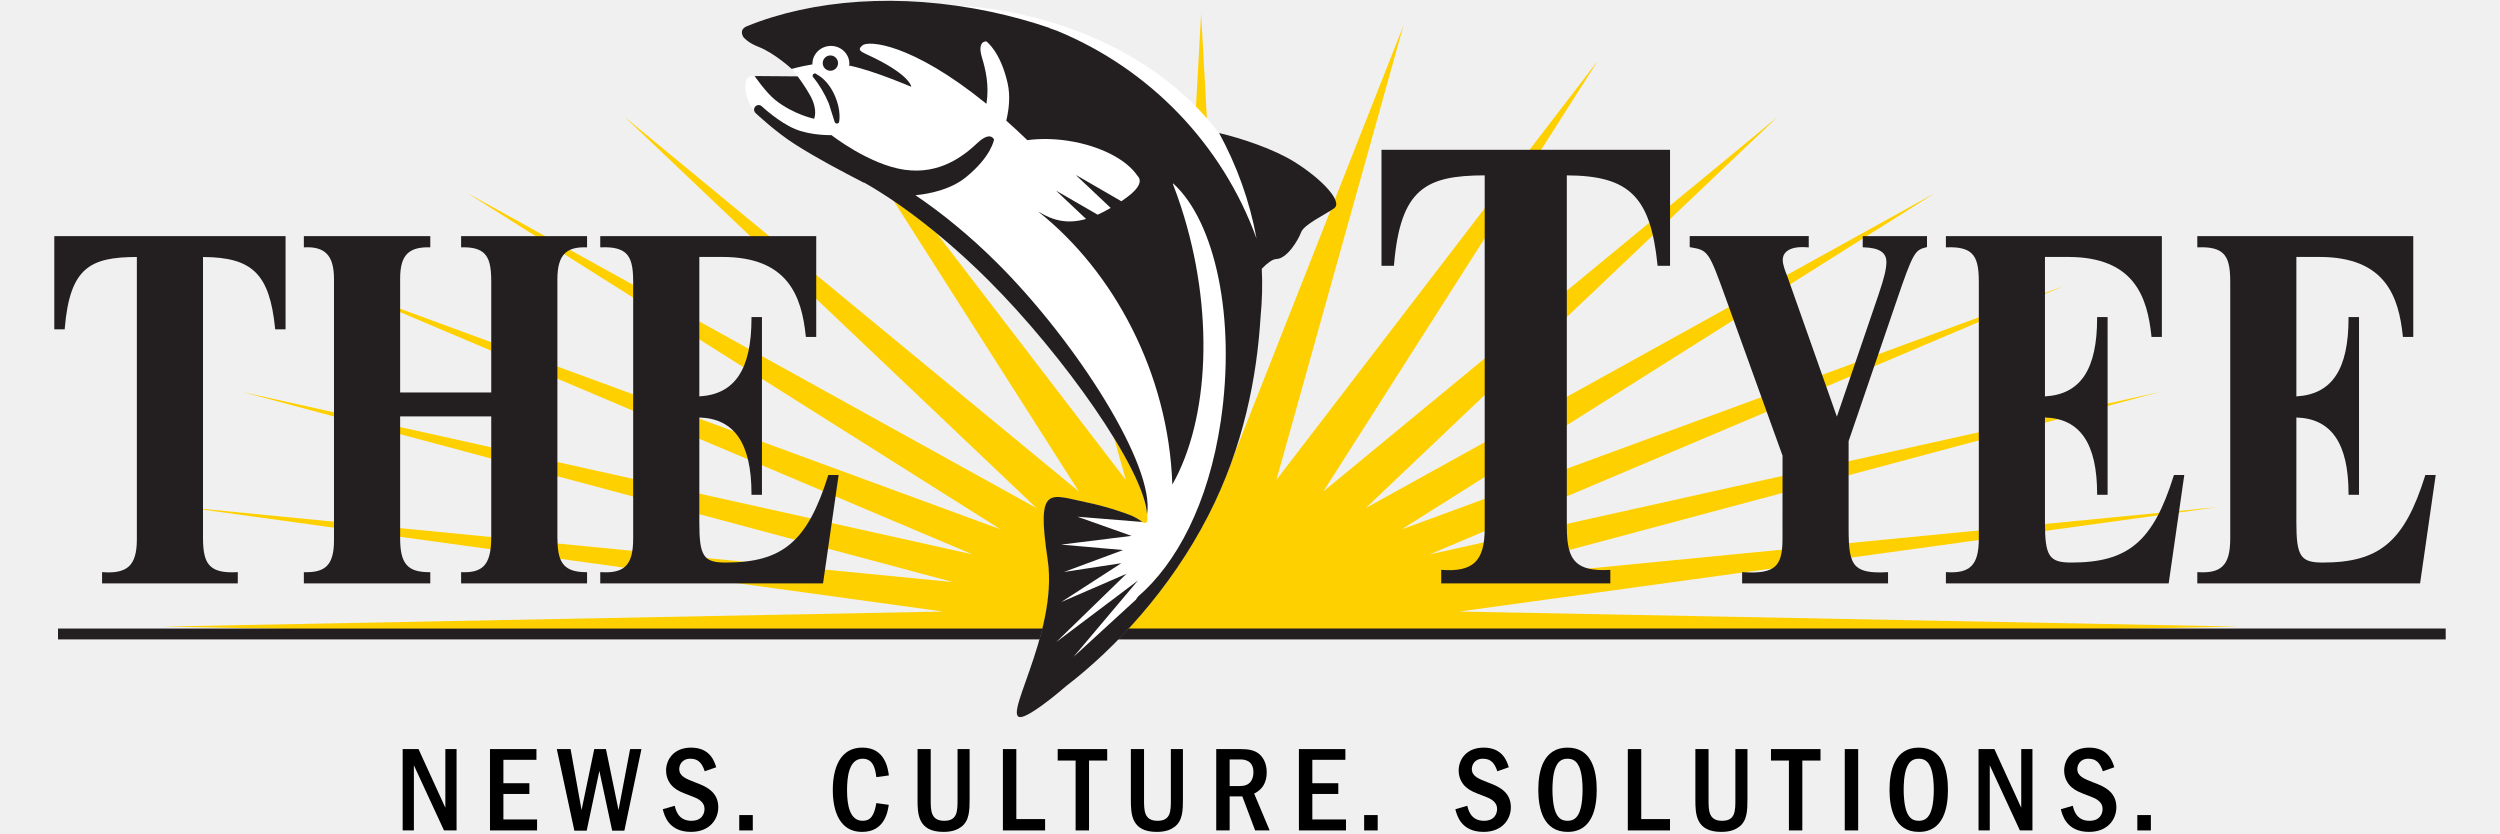
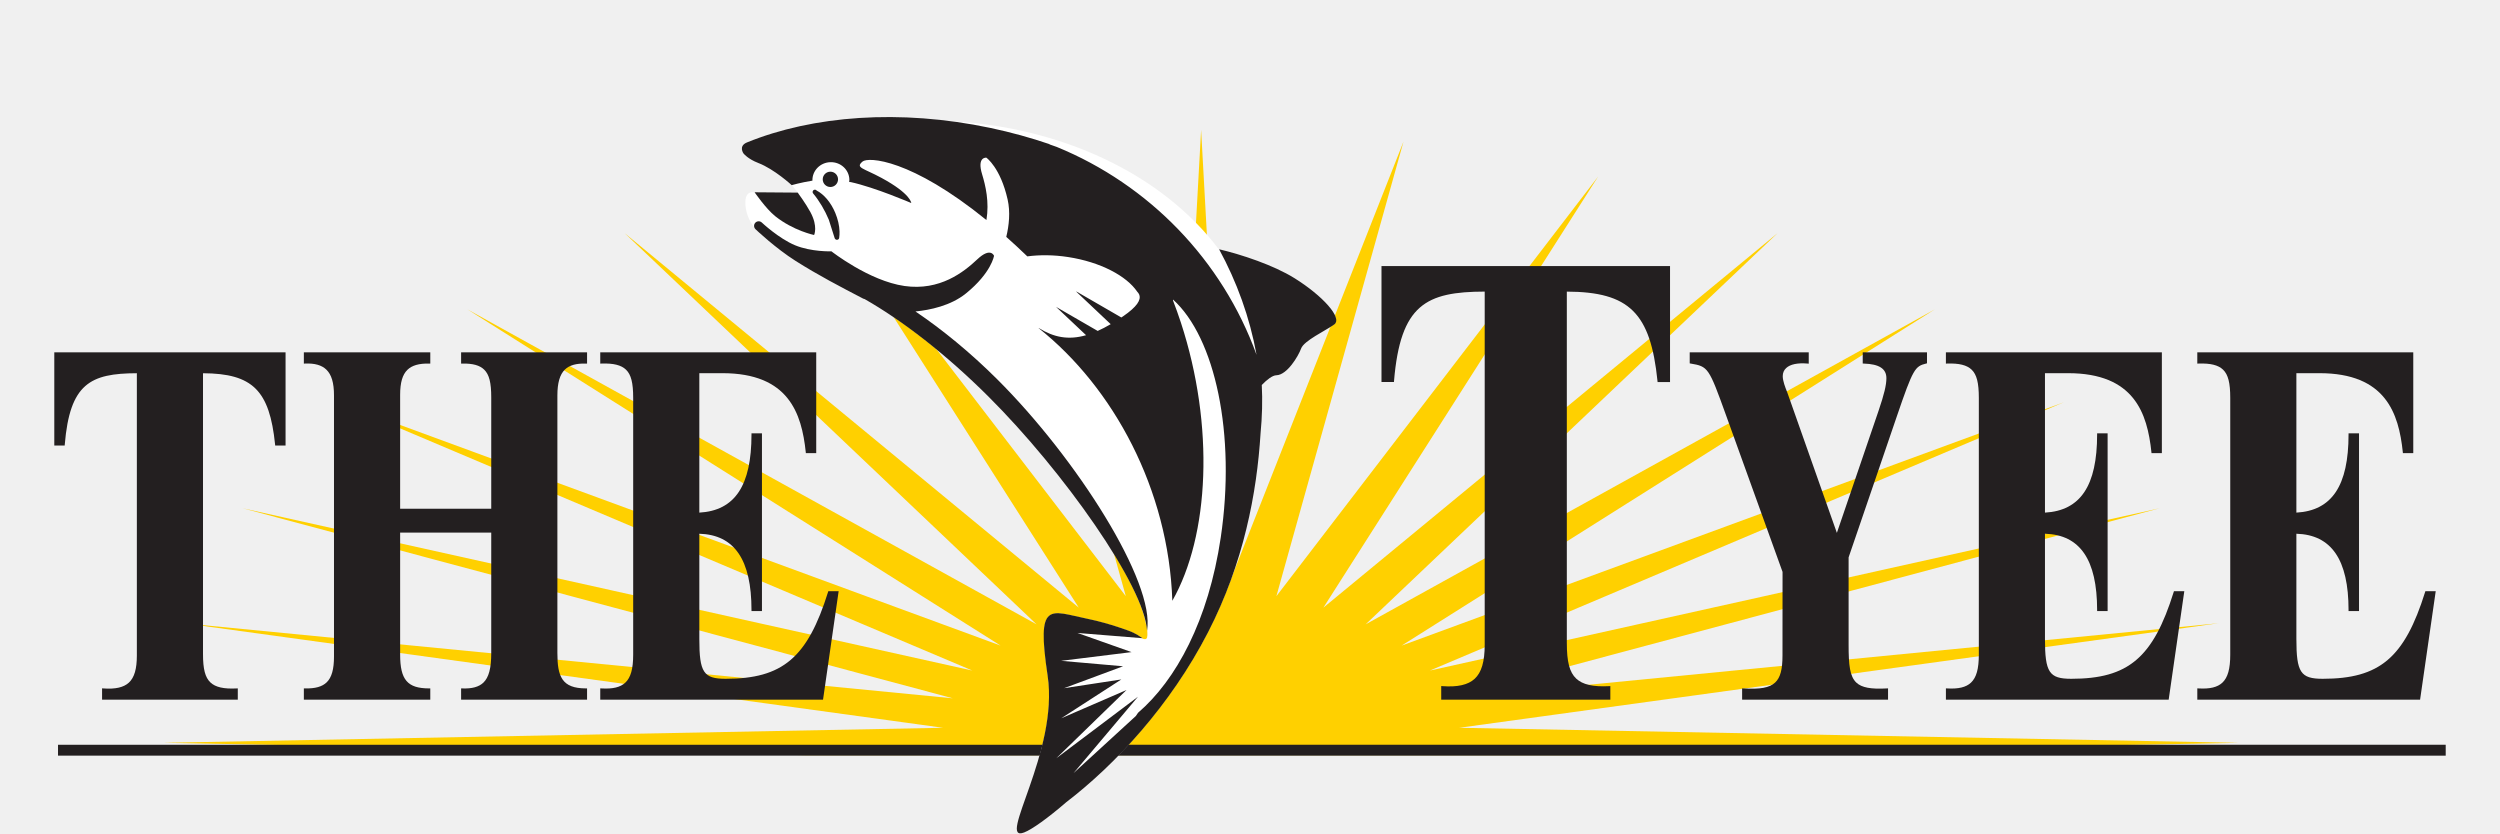
<svg xmlns="http://www.w3.org/2000/svg" version="1.1" id="Layer_1" x="0px" y="0px" width="600px" height="200px" viewBox="0 0 600 200" enable-background="new 0 0 600 200" xml:space="preserve">
  <g>
-     <polygon fill="#FFD000" points="193.474,153.349 383.053,153.349 537.283,150.378 350.217,146.769 532.496,121.678 347.84,139.701    518.324,94.079 343.166,133.039 495.316,68.648 336.387,127.047 464.348,46.354 327.756,121.945 426.613,28.059 317.609,117.94    383.559,14.462 306.334,115.183 336.84,6.093 294.363,113.777 288.268,3.265 282.162,113.777 239.682,6.093 270.193,115.183    192.965,14.462 258.91,117.94 149.915,28.059 248.771,121.945 112.183,46.354 240.139,127.047 81.21,68.648 233.358,133.039    58.198,94.079 228.69,139.701 44.03,121.678 226.31,146.769 39.248,150.378  " />
+     <polygon fill="#FFD000" points="193.474,181.246 383.053,181.246 537.283,178.274 350.217,174.666 532.496,149.574 347.84,167.598    518.324,121.976 343.166,160.936 495.316,96.544 336.387,154.943 464.348,74.25 327.756,149.842 426.613,55.956 317.609,145.836    383.559,42.358 306.334,143.08 336.84,33.989 294.363,141.674 288.268,31.162 282.162,141.674 239.682,33.989 270.193,143.08    192.965,42.358 258.91,145.836 149.915,55.956 248.771,149.842 112.183,74.25 240.139,154.943 81.21,96.544 233.358,160.936    58.198,121.976 228.69,167.598 44.03,149.574 226.31,174.666 39.248,178.274  " />
  </g>
-   <path fill="#231F20" d="M68.278,56.664H13.03v22.374h2.493l0.02-0.233c1.22-14.64,6.121-17.091,17.302-17.129  c0,0.52,0,67.762,0,67.762c0,3.218-0.603,5.279-1.902,6.484c-1.254,1.162-3.272,1.622-6.172,1.402l-0.274-0.021v2.716h32.572v-2.708  l-0.266,0.014c-3.094,0.163-5.097-0.293-6.3-1.436c-1.268-1.201-1.782-3.176-1.782-6.812c0,0,0-66.869,0-67.397  c11.905,0.062,15.977,4.094,17.303,17.13l0.022,0.229h2.488V56.664H68.278z" />
-   <path fill="#231F20" d="M140.641,56.664h-29.975v2.699l0.258-0.004c2.535-0.051,4.216,0.414,5.284,1.462  c1.204,1.179,1.691,3.111,1.691,6.667c0,0,0,26.212,0,26.709c-0.49,0-21.378,0-21.866,0c0-0.497,0-27.319,0-27.319  c0-2.941,0.552-4.854,1.747-6.019c1.088-1.064,2.8-1.556,5.228-1.5l0.261,0.004v-2.699H72.924v2.706l0.264-0.011  c2.327-0.104,4.002,0.369,5.124,1.442c1.26,1.208,1.846,3.178,1.846,6.198v62.684c0,3.044-0.552,5.002-1.74,6.165  c-1.088,1.062-2.75,1.53-5.234,1.476l-0.26-0.007v2.701h30.344v-2.697h-0.256c-5.218,0-6.979-2.048-6.979-8.126  c0,0,0-28.764,0-29.264c0.488,0,21.376,0,21.866,0c0,0.5,0,28.898,0,28.898c0,3.664-0.581,5.854-1.885,7.104  c-1.078,1.033-2.739,1.488-5.086,1.391l-0.262-0.011v2.705h30.229v-2.697h-0.254c-5.807,0-6.868-2.856-6.868-8.491V67  c0-2.989,0.584-5.015,1.79-6.19c1.08-1.052,2.688-1.512,5.074-1.45l0.259,0.006v-2.701H140.641z" />
-   <path fill="#231F20" d="M195.639,56.664h-51.578v2.704l0.265-0.009c2.89-0.106,4.765,0.358,5.913,1.467  c1.228,1.181,1.725,3.146,1.725,6.781v61.588c0,3.435-0.58,5.514-1.885,6.74c-1.183,1.113-3.006,1.553-5.745,1.389l-0.273-0.016  v2.71h53.468l3.745-26.02h-2.483l-0.055,0.179c-4.933,15.775-10.906,20.836-24.582,20.836c-5.314,0-6.316-1.521-6.316-9.585  c0,0,0-24.679,0-25.228c8.414,0.245,12.52,6.224,12.52,18.307v0.252h2.511V76.101h-2.511v0.254c0,12.327-3.992,18.292-12.52,18.779  c0-0.562,0-32.97,0-33.467c0.462,0,5.536,0,5.536,0c15.882,0,19.026,9.587,20.01,18.964l0.021,0.229h2.489V56.664H195.639z" />
-   <path fill="#231F20" d="M400.555,35.951h-68.998V63.79h2.992l0.016-0.23c1.533-18.377,7.691-21.435,21.762-21.475  c0,0.521,0,84.773,0,84.773c0,4.04-0.762,6.63-2.396,8.146c-1.584,1.467-4.123,2.048-7.764,1.774l-0.275-0.021v3.261h40.588v-3.254  l-0.268,0.015c-3.887,0.205-6.404-0.374-7.926-1.814c-1.598-1.515-2.248-3.994-2.248-8.563c0,0,0-83.783,0-84.312  c14.982,0.061,20.096,5.106,21.762,21.473l0.021,0.228h2.988V35.951H400.555z" />
-   <path fill="#231F20" d="M462.23,56.664h-15.176v2.685l0.248,0.011c3.705,0.116,5.434,1.231,5.434,3.51  c0,1.644-0.527,3.833-1.879,7.815c0,0-8.537,25.007-10.006,29.311c-0.469-1.324-11.895-33.688-11.895-33.688  c-0.004-0.008-0.113-0.28-0.113-0.28c-0.365-0.929-0.986-2.484-0.986-3.642c0-0.795,0.281-1.458,0.836-1.965  c0.979-0.9,2.752-1.268,5.127-1.062l0.277,0.023v-2.719h-28.566v2.654l0.215,0.035c4.209,0.707,4.369,0.938,8.482,12.351  l13.584,37.658l-0.014,20.075c0,3.381-0.525,5.315-1.758,6.47c-1.336,1.254-3.629,1.677-7.662,1.417l-0.268-0.02v2.714h35.021v-2.71  l-0.27,0.016c-3.873,0.22-6.066-0.2-7.338-1.397c-1.57-1.484-1.857-4.209-1.857-9.04v-21.016  c-0.014,0.082,11.562-33.808,11.562-33.808c3.949-11.573,4.377-12.036,7.062-12.715l0.191-0.045v-2.64H462.23z" />
-   <path fill="#231F20" d="M518.59,56.664h-51.574v2.704l0.264-0.009c2.889-0.106,4.766,0.36,5.914,1.467  c1.225,1.184,1.725,3.146,1.725,6.781v61.588c0,3.435-0.578,5.512-1.883,6.74c-1.184,1.113-3.008,1.553-5.748,1.389l-0.271-0.016  v2.71h53.465l3.748-26.02h-2.486l-0.055,0.179c-4.93,15.775-10.902,20.836-24.582,20.836c-5.312,0-6.316-1.521-6.316-9.585  c0,0,0-24.679,0-25.228c8.412,0.245,12.518,6.224,12.518,18.307v0.252h2.516V76.101h-2.516v0.254  c0,12.327-3.988,18.292-12.518,18.779c0-0.562,0-32.97,0-33.467c0.465,0,5.539,0,5.539,0c15.879,0,19.023,9.587,20.01,18.966  l0.021,0.228h2.486V56.664H518.59z" />
-   <path fill="#231F20" d="M578.932,56.664h-51.58v2.704l0.264-0.009c2.889-0.106,4.77,0.36,5.918,1.467  c1.225,1.184,1.725,3.148,1.725,6.781v61.588c0,3.432-0.58,5.512-1.885,6.74c-1.182,1.113-3.01,1.553-5.75,1.389l-0.271-0.016v2.71  h53.467l3.75-26.02h-2.486l-0.055,0.179c-4.934,15.775-10.906,20.836-24.584,20.836c-5.311,0-6.316-1.521-6.316-9.585  c0,0,0-24.679,0-25.228c8.412,0.245,12.521,6.224,12.521,18.307v0.252h2.512V76.101h-2.512v0.254  c0,12.327-3.992,18.292-12.521,18.779c0-0.562,0-32.97,0-33.467c0.467,0,5.535,0,5.535,0c15.885,0,19.029,9.587,20.01,18.964  l0.023,0.229h2.488V56.664H578.932z" />
-   <rect x="13.923" y="150.85" fill="#231F20" width="242.499" height="2.607" />
-   <path fill="none" stroke="#231F20" stroke-width="2.084" d="M293.658,152.151" />
-   <rect x="253.443" y="150.842" fill="#231F20" width="333.527" height="2.62" />
-   <path fill="#231F20" d="M155.326,81.758" />
+   <path fill="#231F20" d="M68.278,84.561H13.03v22.374h2.493l0.02-0.233c1.22-14.64,6.121-17.091,17.302-17.129  c0,0.52,0,67.762,0,67.762c0,3.219-0.603,5.279-1.902,6.484c-1.254,1.162-3.272,1.622-6.172,1.402l-0.274-0.021v2.717h32.572v-2.709  l-0.266,0.015c-3.094,0.163-5.097-0.293-6.3-1.437c-1.268-1.201-1.782-3.176-1.782-6.812c0,0,0-66.869,0-67.397  c11.905,0.062,15.977,4.094,17.303,17.13l0.022,0.229h2.488V84.561H68.278z" />
+   <path fill="#231F20" d="M140.641,84.561h-29.975v2.699l0.258-0.004c2.535-0.051,4.216,0.414,5.284,1.462  c1.204,1.179,1.691,3.111,1.691,6.667c0,0,0,26.212,0,26.709c-0.49,0-21.378,0-21.866,0c0-0.497,0-27.319,0-27.319  c0-2.941,0.552-4.854,1.747-6.019c1.088-1.064,2.8-1.556,5.228-1.5l0.261,0.004v-2.699H72.924v2.706l0.264-0.011  c2.327-0.104,4.002,0.369,5.124,1.442c1.26,1.208,1.846,3.178,1.846,6.198v62.685c0,3.043-0.552,5.002-1.74,6.164  c-1.088,1.062-2.75,1.53-5.234,1.477l-0.26-0.008v2.701h30.344v-2.697h-0.256c-5.218,0-6.979-2.047-6.979-8.125  c0,0,0-28.764,0-29.264c0.488,0,21.376,0,21.866,0c0,0.5,0,28.897,0,28.897c0,3.664-0.581,5.854-1.885,7.104  c-1.078,1.032-2.739,1.487-5.086,1.391l-0.262-0.012v2.705h30.229v-2.697h-0.254c-5.807,0-6.868-2.855-6.868-8.49v-61.83  c0-2.989,0.584-5.015,1.79-6.19c1.08-1.052,2.688-1.512,5.074-1.45l0.259,0.006v-2.701L140.641,84.561L140.641,84.561z" />
+   <path fill="#231F20" d="M195.639,84.561h-51.578v2.704l0.265-0.009c2.89-0.106,4.765,0.358,5.913,1.467  c1.228,1.181,1.725,3.146,1.725,6.781v61.588c0,3.435-0.58,5.514-1.885,6.74c-1.183,1.112-3.006,1.553-5.745,1.389l-0.273-0.016  v2.709h53.468l3.745-26.02h-2.483l-0.055,0.179c-4.933,15.775-10.906,20.837-24.582,20.837c-5.314,0-6.316-1.521-6.316-9.586  c0,0,0-24.679,0-25.228c8.414,0.245,12.52,6.224,12.52,18.307v0.252h2.511v-42.657h-2.511v0.254c0,12.326-3.992,18.291-12.52,18.778  c0-0.562,0-32.97,0-33.467c0.462,0,5.536,0,5.536,0c15.882,0,19.026,9.587,20.01,18.964l0.021,0.229h2.489V84.561H195.639z" />
+   <path fill="#231F20" d="M400.555,63.848h-68.998v27.839h2.992l0.016-0.23c1.533-18.377,7.691-21.435,21.763-21.475  c0,0.521,0,84.772,0,84.772c0,4.041-0.763,6.631-2.396,8.146c-1.584,1.467-4.123,2.048-7.765,1.773l-0.274-0.021v3.261h40.588  v-3.254l-0.269,0.016c-3.887,0.205-6.403-0.374-7.926-1.814c-1.599-1.515-2.248-3.994-2.248-8.562c0,0,0-83.783,0-84.312  c14.981,0.061,20.096,5.106,21.762,21.473l0.021,0.228h2.987v-27.84H400.555z" />
+   <path fill="#231F20" d="M462.23,84.561h-15.177v2.685l0.248,0.011c3.705,0.116,5.435,1.231,5.435,3.51  c0,1.644-0.527,3.833-1.879,7.815c0,0-8.537,25.006-10.007,29.311c-0.469-1.324-11.895-33.688-11.895-33.688  c-0.004-0.008-0.113-0.28-0.113-0.28c-0.364-0.929-0.985-2.484-0.985-3.642c0-0.795,0.28-1.458,0.836-1.965  c0.979-0.9,2.752-1.268,5.127-1.062l0.276,0.023V84.56h-28.565v2.654l0.215,0.035c4.209,0.707,4.369,0.938,8.482,12.351  l13.584,37.658l-0.015,20.074c0,3.381-0.524,5.315-1.758,6.471c-1.336,1.254-3.629,1.677-7.662,1.417l-0.268-0.021v2.715h35.021  v-2.711l-0.27,0.017c-3.873,0.22-6.066-0.2-7.338-1.397c-1.57-1.484-1.857-4.209-1.857-9.04v-21.016  c-0.014,0.082,11.562-33.808,11.562-33.808c3.948-11.573,4.377-12.036,7.062-12.715l0.191-0.045v-2.64h-0.251V84.561z" />
+   <path fill="#231F20" d="M518.59,84.561h-51.574v2.704l0.265-0.009c2.889-0.106,4.766,0.36,5.914,1.467  c1.225,1.184,1.725,3.146,1.725,6.781v61.588c0,3.435-0.578,5.512-1.883,6.74c-1.185,1.112-3.008,1.553-5.748,1.389l-0.271-0.016  v2.709h53.465l3.748-26.02h-2.486l-0.055,0.179c-4.931,15.775-10.902,20.837-24.582,20.837c-5.312,0-6.316-1.521-6.316-9.586  c0,0,0-24.679,0-25.228c8.412,0.245,12.518,6.224,12.518,18.307v0.252h2.517v-42.657h-2.517v0.254  c0,12.326-3.987,18.291-12.518,18.778c0-0.562,0-32.97,0-33.467c0.465,0,5.539,0,5.539,0c15.879,0,19.023,9.587,20.01,18.966  l0.021,0.229h2.485V84.561H518.59z" />
+   <path fill="#231F20" d="M578.932,84.561h-51.58v2.704l0.265-0.009c2.889-0.106,4.77,0.36,5.918,1.467  c1.225,1.184,1.725,3.148,1.725,6.781v61.588c0,3.432-0.58,5.512-1.885,6.74c-1.182,1.112-3.01,1.553-5.75,1.389l-0.271-0.016v2.709  h53.468l3.75-26.02h-2.486l-0.055,0.179c-4.935,15.775-10.906,20.837-24.584,20.837c-5.312,0-6.316-1.521-6.316-9.586  c0,0,0-24.679,0-25.228c8.412,0.245,12.521,6.224,12.521,18.307v0.252h2.512v-42.657h-2.512v0.254  c0,12.326-3.992,18.291-12.521,18.778c0-0.562,0-32.97,0-33.467c0.467,0,5.535,0,5.535,0c15.885,0,19.029,9.587,20.01,18.964  l0.023,0.229h2.487V84.561H578.932z" />
+   <rect x="13.923" y="178.746" fill="#231F20" width="242.499" height="2.607" />
+   <path fill="none" stroke="#231F20" stroke-width="2.084" d="M293.658,180.047" />
+   <rect x="253.443" y="178.738" fill="#231F20" width="333.527" height="2.62" />
+   <path fill="#231F20" d="M155.326,109.654" />
  <g>
-     <g>
-       <path d="M100.445,179.78l6.439,14.079V179.78h2.692v19.523h-3.015l-7.229-15.631v15.631H96.64V179.78H100.445z" />
-       <path d="M128.747,179.78v2.576h-7.932v5.618h6.235v2.577h-6.235v6.117h8.079v2.635h-11.298V179.78H128.747z" />
-       <path d="M136.941,179.78l2.635,14.636l3.044-14.636h2.81l3.016,14.636l2.78-14.636h2.721l-4.098,19.582h-2.927l-3.073-14.344    l-3.044,14.344h-2.957l-4.215-19.582H136.941z" />
-       <path d="M169.138,185.107c-0.614-1.814-1.434-3.016-3.454-3.016c-2.077,0-2.664,1.581-2.664,2.461    c0,1.756,1.582,2.341,3.894,3.248c2.254,0.848,5.474,2.077,5.474,5.941c0,2.811-1.991,5.913-6.556,5.913    c-5.475,0-6.441-4.127-6.762-5.444l2.868-0.82c0.206,0.88,0.791,3.601,3.981,3.601c2.692,0,3.161-1.901,3.161-2.81    c0-1.846-1.58-2.546-3.337-3.191c-2.167-0.818-3.074-1.17-4.127-2.076c-0.907-0.791-1.756-2.168-1.756-3.983    c0-2.663,1.873-5.502,6-5.502c4.595,0,5.62,3.366,6.03,4.715L169.138,185.107z" />
-       <path d="M180.668,195.616v3.688h-3.249v-3.688H180.668z" />
-       <path d="M213.304,193.158c-0.235,1.578-0.965,6.497-6.381,6.497c-6.353,0-7.055-6.821-7.055-10.039    c0-3.104,0.615-10.188,7.113-10.188c5.443,0,6.118,5.005,6.351,6.674l-3.014,0.409c-0.206-1.638-0.587-4.42-3.279-4.42    c-3.366,0-3.747,4.509-3.747,7.609c0,3.515,0.644,7.29,3.747,7.29c1.991,0,2.809-1.403,3.279-4.245L213.304,193.158z" />
-       <path d="M223.372,179.78v12.118c0,2.605,0,5.093,3.248,5.093c3.19,0,3.19-2.342,3.19-5.149V179.78h2.898v11.913    c0,2.84-0.058,5.298-2.02,6.762c-0.76,0.556-1.961,1.2-4.244,1.2c-6.146,0-6.234-4.304-6.234-7.757V179.78H223.372z" />
-       <path d="M243.918,179.78v16.8h6.907v2.724h-10.128V179.78H243.918z" />
-       <path d="M265.729,179.78v2.753h-4.361v16.771h-3.219v-16.771h-4.303v-2.753H265.729z" />
-       <path d="M274.568,179.78v12.118c0,2.605,0,5.093,3.248,5.093c3.191,0,3.191-2.342,3.191-5.149V179.78h2.898v11.913    c0,2.84-0.061,5.298-2.021,6.762c-0.76,0.556-1.961,1.2-4.246,1.2c-6.145,0-6.232-4.304-6.232-7.757V179.78H274.568z" />
-       <path d="M297.777,179.78c1.846,0,3.162,0.263,4.188,0.994c1.055,0.763,2.047,2.256,2.047,4.565c0,3.543-2.164,4.687-3.014,5.124    l3.717,8.84h-3.482l-3.072-8.166h-3.045v8.166h-3.219V179.78H297.777z M295.115,182.268v6.381h2.488    c2.311,0,3.219-1.404,3.219-3.336c0-3.045-2.518-3.045-3.191-3.045H295.115z" />
-       <path d="M322.891,179.78v2.576h-7.932v5.618h6.234v2.577h-6.234v6.117h8.078v2.635h-11.299V179.78H322.891z" />
-       <path d="M330.646,195.616v3.688h-3.25v-3.688H330.646z" />
-       <path d="M359.359,185.107c-0.615-1.814-1.436-3.016-3.455-3.016c-2.078,0-2.664,1.581-2.664,2.461    c0,1.756,1.582,2.341,3.893,3.248c2.256,0.848,5.475,2.077,5.475,5.941c0,2.811-1.99,5.913-6.557,5.913    c-5.473,0-6.439-4.127-6.762-5.444l2.869-0.82c0.203,0.88,0.789,3.601,3.98,3.601c2.693,0,3.162-1.901,3.162-2.81    c0-1.846-1.582-2.546-3.338-3.191c-2.166-0.818-3.074-1.17-4.127-2.076c-0.908-0.791-1.756-2.168-1.756-3.983    c0-2.663,1.873-5.502,6-5.502c4.594,0,5.619,3.366,6.029,4.715L359.359,185.107z" />
-       <path d="M383.213,189.557c0,4.011-0.908,10.099-6.965,10.099c-5.857,0-7.057-5.561-7.057-10.099    c0-4.478,1.172-10.128,7.025-10.128C382.043,179.429,383.213,184.991,383.213,189.557z M373.379,184.083    c-0.732,1.667-0.793,4.272-0.793,5.474c0,1.172,0.09,3.775,0.793,5.444c0.555,1.259,1.316,1.99,2.869,1.99    c1.637,0,2.34-0.994,2.779-1.99c0.732-1.727,0.789-4.392,0.789-5.444c0-1.346-0.088-3.835-0.789-5.474    c-0.439-0.967-1.111-1.991-2.811-1.991C374.549,182.092,373.846,183.03,373.379,184.083z" />
-       <path d="M393.895,179.78v16.8h6.908v2.724h-10.127V179.78H393.895z" />
-       <path d="M410.053,179.78v12.118c0,2.605,0,5.093,3.248,5.093c3.189,0,3.189-2.342,3.189-5.149V179.78h2.898v11.913    c0,2.84-0.059,5.298-2.02,6.762c-0.762,0.556-1.961,1.2-4.244,1.2c-6.146,0-6.234-4.304-6.234-7.757V179.78H410.053z" />
-       <path d="M436.918,179.78v2.753h-4.361v16.771h-3.219v-16.771h-4.303v-2.753H436.918z" />
-       <path d="M445.963,179.78v19.523h-3.219V179.78H445.963z" />
-       <path d="M467.506,189.557c0,4.011-0.906,10.099-6.967,10.099c-5.854,0-7.053-5.561-7.053-10.099c0-4.478,1.17-10.128,7.025-10.128    C466.336,179.429,467.506,184.991,467.506,189.557z M457.672,184.083c-0.732,1.667-0.791,4.272-0.791,5.474    c0,1.172,0.088,3.775,0.791,5.444c0.557,1.259,1.316,1.99,2.867,1.99c1.639,0,2.344-0.994,2.781-1.99    c0.732-1.727,0.791-4.392,0.791-5.444c0-1.346-0.09-3.835-0.791-5.474c-0.438-0.967-1.111-1.991-2.809-1.991    C458.842,182.092,458.139,183.03,457.672,184.083z" />
-       <path d="M478.656,179.78l6.441,14.079V179.78h2.691v19.523h-3.014l-7.23-15.631v15.631h-2.693V179.78H478.656z" />
-       <path d="M504.678,185.107c-0.615-1.814-1.436-3.016-3.455-3.016c-2.078,0-2.664,1.581-2.664,2.461    c0,1.756,1.582,2.341,3.893,3.248c2.254,0.848,5.475,2.077,5.475,5.941c0,2.811-1.99,5.913-6.557,5.913    c-5.473,0-6.439-4.127-6.762-5.444l2.867-0.82c0.207,0.88,0.791,3.601,3.982,3.601c2.693,0,3.16-1.901,3.16-2.81    c0-1.846-1.58-2.546-3.336-3.191c-2.166-0.818-3.074-1.17-4.127-2.076c-0.908-0.791-1.756-2.168-1.756-3.983    c0-2.663,1.873-5.502,6-5.502c4.594,0,5.619,3.366,6.029,4.715L504.678,185.107z" />
-       <path d="M516.207,195.616v3.688h-3.248v-3.688H516.207z" />
-     </g>
-   </g>
-   <g>
-     <path fill="#FFFFFF" d="M194.534,22.975l-2.949-4.497l-1.541-1.974c-0.046-0.046-4.213-3.861-8.018-5.328   c-2.51-0.963-3.531-2.253-3.542-2.266c-0.006-0.009-0.545-0.755-0.338-1.496c0.127-0.46,0.51-0.824,1.139-1.083   c13.542-5.51,30.646-7.345,48.162-5.172c27.188,1.236,51.516,12.751,65.086,30.792c5.188,1.235,13.014,3.781,18.111,6.959   c5.635,3.509,9.936,7.811,10,10.007c0.016,0.44-0.146,0.786-0.482,1.023l-2.529,1.56c-2.314,1.355-4.934,2.895-5.422,4.215   c-0.676,1.848-3.328,6.314-5.881,6.387c-1.021,0.029-2.969,1.81-3.539,2.354c-0.018,0.038,0.059,2.168,0.059,2.168l-0.014,3.076   c-0.002,0.008-0.361,6.411-0.361,6.411c-1.086,17.52-5.322,33.56-12.582,47.68c-7.936,15.441-20.34,30.312-34.031,40.797   c-4.343,3.754-8.212,6.529-10.094,7.252c-0.697,0.27-1.16,0.275-1.422,0.021c-0.807-0.782,0.354-4.046,1.953-8.56   c2.67-7.534,6.707-18.917,5.184-29.045c-1.331-8.856-1.26-12.852,0.256-14.259c1.236-1.145,3.504-0.626,6.635,0.089l2.502,0.556   c5.494,1.123,10.277,2.998,10.324,3.015c0.016,0.007,1.369,0.485,2.965,1.657c0.008,0.005,0.541,0.4,0.973,0.053   c0.32-0.256,0.252-1.229,0.178-2.252l-0.059-1.023l-0.006-0.426c-0.012,0-0.006,0.073-0.012,0.088   c-0.008-0.105-0.021-0.152-0.047-0.152c-0.059,0-0.059,0-0.047,0.496c0,0,0.07,1.217,0.078,1.316   c-0.572-11.135-20.547-38.834-37.99-56.207c-9.761-9.728-20.307-18.028-29.693-23.381c-0.012-0.004-0.348-0.105-0.348-0.105   c-5.571-2.897-10.843-5.645-16.263-9.076c-4.809-3.05-9.38-7.396-9.575-7.577c-0.021-0.023-2.358-2.37-2.469-6.161   c-0.032-1.168,0.22-1.971,0.757-2.376c0.626-0.479,1.441-0.237,1.448-0.232c-0.003,0.017,2.708,3.952,4.93,5.728   c4.32,3.454,9.301,4.51,9.352,4.523C195.442,28.497,196.398,26.422,194.534,22.975z" />
-     <circle fill="#231F20" cx="199.292" cy="15.145" r="1.838" />
-     <path fill="#231F20" d="M181.113,18.249c0,0,2.703,3.947,4.946,5.74c4.36,3.483,9.325,4.51,9.325,4.51s0.979-2.027-0.894-5.492   c-1.172-2.17-3.046-4.676-3.046-4.676L181.113,18.249z" />
-     <path fill="#231F20" d="M239.343,63.144c-6.49-6.463-13.177-11.928-19.631-16.289c3.442-0.343,8.461-1.358,12.128-4.338   c6.11-4.959,6.727-9.022,6.727-9.022s-0.8-2.183-4.022,0.852c-3.221,3.038-8.973,7.615-17.47,6.394   c-8.494-1.224-17.529-8.317-17.529-8.317s-4.839,0.167-8.753-1.467c-3.905-1.632-7.953-5.44-7.953-5.44   c-0.438-0.421-1.136-0.402-1.56,0.038c-0.417,0.44-0.401,1.139,0.04,1.559c0.193,0.185,4.806,4.556,9.583,7.583   c5.423,3.435,10.696,6.18,16.275,9.084l0.338,0.104c9.044,5.153,19.484,13.206,29.683,23.367   c17.995,17.924,37.477,45.521,38.09,56.209C277.301,111.904,258.412,82.142,239.343,63.144z" />
-     <path fill="#231F20" d="M195.142,17.843c-0.157,0.204-0.152,0.488,0.012,0.688c1.481,1.782,2.78,3.967,3.76,6.305l1.403,4.416   c0.078,0.246,0.319,0.426,0.577,0.407c0.254-0.019,0.468-0.19,0.507-0.442c0.073-0.493,0.104-1.012,0.088-1.548   c-0.041-1.415-0.394-2.956-1.023-4.471c-1.045-2.504-2.703-4.444-4.452-5.354c-0.002-0.005-0.005-0.01-0.011-0.016   c0,0,0,0.006,0.006,0.011c-0.069-0.038-0.125-0.127-0.192-0.157C195.578,17.57,195.3,17.638,195.142,17.843z" />
-     <path fill="#231F20" d="M310.68,38.865c-5.061-3.151-12.781-5.691-18.1-6.943c4.24,7.786,7.352,16.294,8.992,25.338   c-8.221-22.724-25.807-40.827-47.955-49.894c-0.639-0.228-1.271-0.463-1.9-0.669c0.103,0.016,0.214,0.04,0.32,0.053   c-4.576-1.562-9.359-2.89-14.321-3.939C215.871-1.798,195-0.117,179.271,6.286c-2.134,0.886-0.821,2.662-0.821,2.662   s1.007,1.304,3.559,2.281c3.842,1.482,7.996,5.31,7.996,5.31s2.098-0.611,4.978-1.083l-0.002-0.005   c-0.069-2.373,1.862-4.356,4.309-4.426c2.449-0.073,4.491,1.794,4.561,4.168c0.005,0.202-0.022,0.394-0.045,0.589l0.362,0.021   c5.848,1.282,14.536,5.028,14.536,5.028s-0.063-2.206-7.165-6.044c-4.34-2.348-6.323-2.39-4.528-3.915   c1.344-1.139,11.593-0.684,29.732,14.041c0.719-4.337-0.209-8.27-1.04-10.988c-1.292-4.234,1.019-3.983,1.019-3.983   s3.37,2.355,5.106,10.027c0.689,3.046,0.338,6.23-0.322,8.988c1.625,1.437,3.312,3.004,5.049,4.676   c2.959-0.388,6.293-0.38,9.797,0.161c7.752,1.192,14.02,4.53,16.586,8.326c0.217,0.22,0.383,0.455,0.484,0.709   c0.006,0.013,0.014,0.023,0.023,0.039l-0.016-0.002c0.443,1.205-0.506,2.837-3.916,5.17c-0.135,0.093-0.258,0.171-0.393,0.26   l-10.73-6.204l-0.113-0.01l8.291,7.821c-1.092,0.64-2.131,1.183-3.125,1.623l-9.996-5.778l7.213,6.804   c-4.309,1.237-7.798,0.483-11.311-1.695l-0.102-0.021c17.979,14.275,31.219,38.729,32.113,65.457   c8.898-15.671,10.17-41.945,2.059-66.753c-0.588-1.806-1.23-3.577-1.9-5.324l0.01-0.219c10.094,9.121,15.133,32.285,11.453,57.099   c-2.957,19.935-10.723,34.219-19.846,42.068c-0.18,0.258-0.357,0.527-0.537,0.782l-14.945,13.698l15.459-18.327l-19.607,14.769   l16.857-16.381l-15.666,6.784l14.424-9.321l-13.754,2.102l14.174-5.261l-14.869-1.306l16.896-2.093l-12.977-4.596l15.613,1.26   c-1.625-1.187-2.979-1.662-2.979-1.662s-4.77-1.88-10.338-3.025c-9.014-1.849-12.189-4.499-9.456,13.684   c2.737,18.182-12.405,40.218-5.642,37.624c1.901-0.727,5.725-3.473,10.109-7.258c11.756-9,25.012-23.24,34.049-40.818   c8.557-16.642,11.697-33.397,12.588-47.699c0.387-4.041,0.486-7.942,0.293-11.625c1.244-1.266,2.541-2.304,3.51-2.33   c2.574-0.075,5.252-4.567,5.934-6.427c0.68-1.86,5.76-4.212,7.922-5.744C322.361,48.457,317.357,43.025,310.68,38.865z" />
-     <path fill="#231F20" d="M350.607,41.192" />
-     <path fill="#231F20" d="M350.973,41" />
+     <path fill="#FFFFFF" d="M194.534,50.872l-2.949-4.497l-1.541-1.974c-0.046-0.046-4.213-3.861-8.018-5.328   c-2.51-0.963-3.531-2.253-3.542-2.266c-0.006-0.009-0.545-0.755-0.338-1.496c0.127-0.46,0.51-0.824,1.139-1.083   c13.542-5.51,30.646-7.345,48.162-5.172c27.188,1.236,51.516,12.751,65.086,30.792c5.188,1.235,13.014,3.781,18.111,6.959   c5.635,3.509,9.936,7.811,10,10.007c0.016,0.44-0.146,0.786-0.482,1.023l-2.529,1.56c-2.314,1.355-4.934,2.895-5.422,4.215   c-0.676,1.848-3.328,6.314-5.881,6.387c-1.021,0.029-2.969,1.81-3.539,2.354c-0.018,0.038,0.059,2.168,0.059,2.168l-0.014,3.076   c-0.002,0.008-0.361,6.411-0.361,6.411c-1.086,17.52-5.322,33.56-12.582,47.68c-7.936,15.441-20.34,30.312-34.031,40.797   c-4.343,3.754-8.212,6.529-10.094,7.252c-0.697,0.27-1.16,0.275-1.422,0.021c-0.807-0.782,0.354-4.047,1.953-8.561   c2.67-7.533,6.707-18.917,5.184-29.045c-1.331-8.855-1.26-12.852,0.256-14.259c1.236-1.146,3.504-0.626,6.635,0.089l2.502,0.557   c5.494,1.123,10.277,2.998,10.324,3.015c0.016,0.007,1.369,0.485,2.965,1.657c0.008,0.004,0.541,0.399,0.973,0.053   c0.32-0.256,0.252-1.229,0.178-2.252l-0.059-1.023l-0.006-0.426c-0.012,0-0.006,0.073-0.012,0.088   c-0.008-0.105-0.021-0.152-0.047-0.152c-0.059,0-0.059,0-0.047,0.496c0,0,0.07,1.217,0.078,1.316   c-0.572-11.135-20.547-38.834-37.99-56.207c-9.761-9.728-20.307-18.028-29.693-23.381c-0.012-0.004-0.348-0.105-0.348-0.105   c-5.571-2.897-10.843-5.645-16.263-9.076c-4.809-3.05-9.38-7.396-9.575-7.577c-0.021-0.023-2.358-2.37-2.469-6.161   c-0.032-1.168,0.22-1.971,0.757-2.376c0.626-0.479,1.441-0.237,1.448-0.232c-0.003,0.017,2.708,3.952,4.93,5.728   c4.32,3.454,9.301,4.51,9.352,4.523C195.442,56.394,196.398,54.318,194.534,50.872z" />
+     <circle fill="#231F20" cx="199.292" cy="43.042" r="1.838" />
+     <path fill="#231F20" d="M181.113,46.146c0,0,2.703,3.947,4.946,5.74c4.36,3.483,9.325,4.51,9.325,4.51s0.979-2.027-0.894-5.492   c-1.172-2.17-3.046-4.676-3.046-4.676L181.113,46.146z" />
+     <path fill="#231F20" d="M239.343,91.041c-6.49-6.463-13.177-11.928-19.631-16.289c3.442-0.343,8.461-1.358,12.128-4.338   c6.11-4.959,6.727-9.022,6.727-9.022s-0.8-2.183-4.022,0.852c-3.221,3.038-8.973,7.615-17.47,6.394   c-8.494-1.224-17.529-8.317-17.529-8.317s-4.839,0.167-8.753-1.467c-3.905-1.632-7.953-5.44-7.953-5.44   c-0.438-0.421-1.136-0.402-1.56,0.038c-0.417,0.44-0.401,1.139,0.04,1.559c0.193,0.185,4.806,4.556,9.583,7.583   c5.423,3.435,10.696,6.18,16.275,9.084l0.338,0.104c9.044,5.153,19.484,13.206,29.683,23.367   c17.995,17.924,37.477,45.521,38.09,56.209C277.301,139.801,258.412,110.039,239.343,91.041z" />
+     <path fill="#231F20" d="M195.142,45.739c-0.157,0.204-0.152,0.488,0.012,0.688c1.481,1.782,2.78,3.967,3.76,6.305l1.403,4.416   c0.078,0.246,0.319,0.426,0.577,0.407c0.254-0.019,0.468-0.19,0.507-0.442c0.073-0.493,0.104-1.012,0.088-1.548   c-0.041-1.415-0.395-2.956-1.023-4.471c-1.045-2.504-2.703-4.444-4.452-5.354c-0.002-0.005-0.005-0.01-0.011-0.016   c0,0,0,0.006,0.006,0.011c-0.069-0.038-0.125-0.127-0.192-0.157C195.578,45.466,195.3,45.535,195.142,45.739z" />
+     <path fill="#231F20" d="M310.68,66.762c-5.061-3.151-12.781-5.691-18.1-6.943c4.24,7.786,7.352,16.294,8.992,25.338   c-8.221-22.724-25.807-40.827-47.955-49.894c-0.639-0.228-1.271-0.463-1.9-0.669c0.103,0.016,0.214,0.04,0.32,0.053   c-4.576-1.562-9.359-2.89-14.321-3.939c-21.845-4.609-42.716-2.928-58.445,3.475c-2.134,0.886-0.821,2.662-0.821,2.662   s1.007,1.304,3.559,2.281c3.842,1.482,7.996,5.31,7.996,5.31s2.098-0.611,4.978-1.083l-0.002-0.005   c-0.069-2.373,1.862-4.356,4.309-4.426c2.449-0.073,4.491,1.794,4.561,4.168c0.005,0.202-0.022,0.394-0.045,0.589l0.362,0.021   c5.848,1.282,14.536,5.028,14.536,5.028s-0.063-2.206-7.165-6.044c-4.34-2.348-6.323-2.39-4.528-3.915   c1.344-1.139,11.593-0.684,29.732,14.041c0.719-4.337-0.209-8.27-1.04-10.988c-1.292-4.234,1.019-3.983,1.019-3.983   s3.37,2.355,5.106,10.027c0.689,3.046,0.338,6.23-0.322,8.988c1.625,1.437,3.312,3.004,5.049,4.676   c2.959-0.388,6.293-0.38,9.797,0.161c7.752,1.192,14.02,4.53,16.586,8.326c0.217,0.22,0.383,0.455,0.484,0.709   c0.006,0.013,0.014,0.023,0.023,0.039l-0.016-0.002c0.443,1.205-0.506,2.837-3.916,5.17c-0.135,0.093-0.258,0.171-0.393,0.26   l-10.73-6.204l-0.113-0.01l8.291,7.821c-1.092,0.64-2.131,1.183-3.125,1.623l-9.996-5.778l7.213,6.804   c-4.309,1.237-7.798,0.483-11.311-1.695l-0.102-0.021c17.979,14.275,31.219,38.729,32.113,65.457   c8.898-15.671,10.17-41.945,2.059-66.753c-0.588-1.806-1.23-3.577-1.9-5.324l0.01-0.219c10.094,9.121,15.133,32.285,11.453,57.099   c-2.957,19.936-10.723,34.219-19.846,42.068c-0.18,0.258-0.357,0.527-0.537,0.781l-14.945,13.699l15.459-18.328l-19.607,14.77   l16.857-16.381l-15.666,6.784l14.424-9.321l-13.754,2.102l14.174-5.261l-14.869-1.306l16.896-2.094l-12.977-4.596l15.613,1.26   c-1.625-1.187-2.979-1.662-2.979-1.662s-4.77-1.879-10.338-3.024c-9.014-1.849-12.189-4.499-9.456,13.685   c2.737,18.182-12.405,40.218-5.642,37.623c1.901-0.727,5.725-3.473,10.109-7.258c11.756-9,25.012-23.24,34.049-40.818   c8.557-16.642,11.697-33.396,12.588-47.698c0.387-4.041,0.486-7.942,0.293-11.625c1.244-1.266,2.541-2.304,3.51-2.33   c2.574-0.075,5.252-4.567,5.934-6.427c0.681-1.86,5.761-4.212,7.923-5.744C322.361,76.354,317.357,70.921,310.68,66.762z" />
+     <path fill="#231F20" d="M350.607,69.088" />
+     <path fill="#231F20" d="M350.973,68.896" />
  </g>
</svg>
